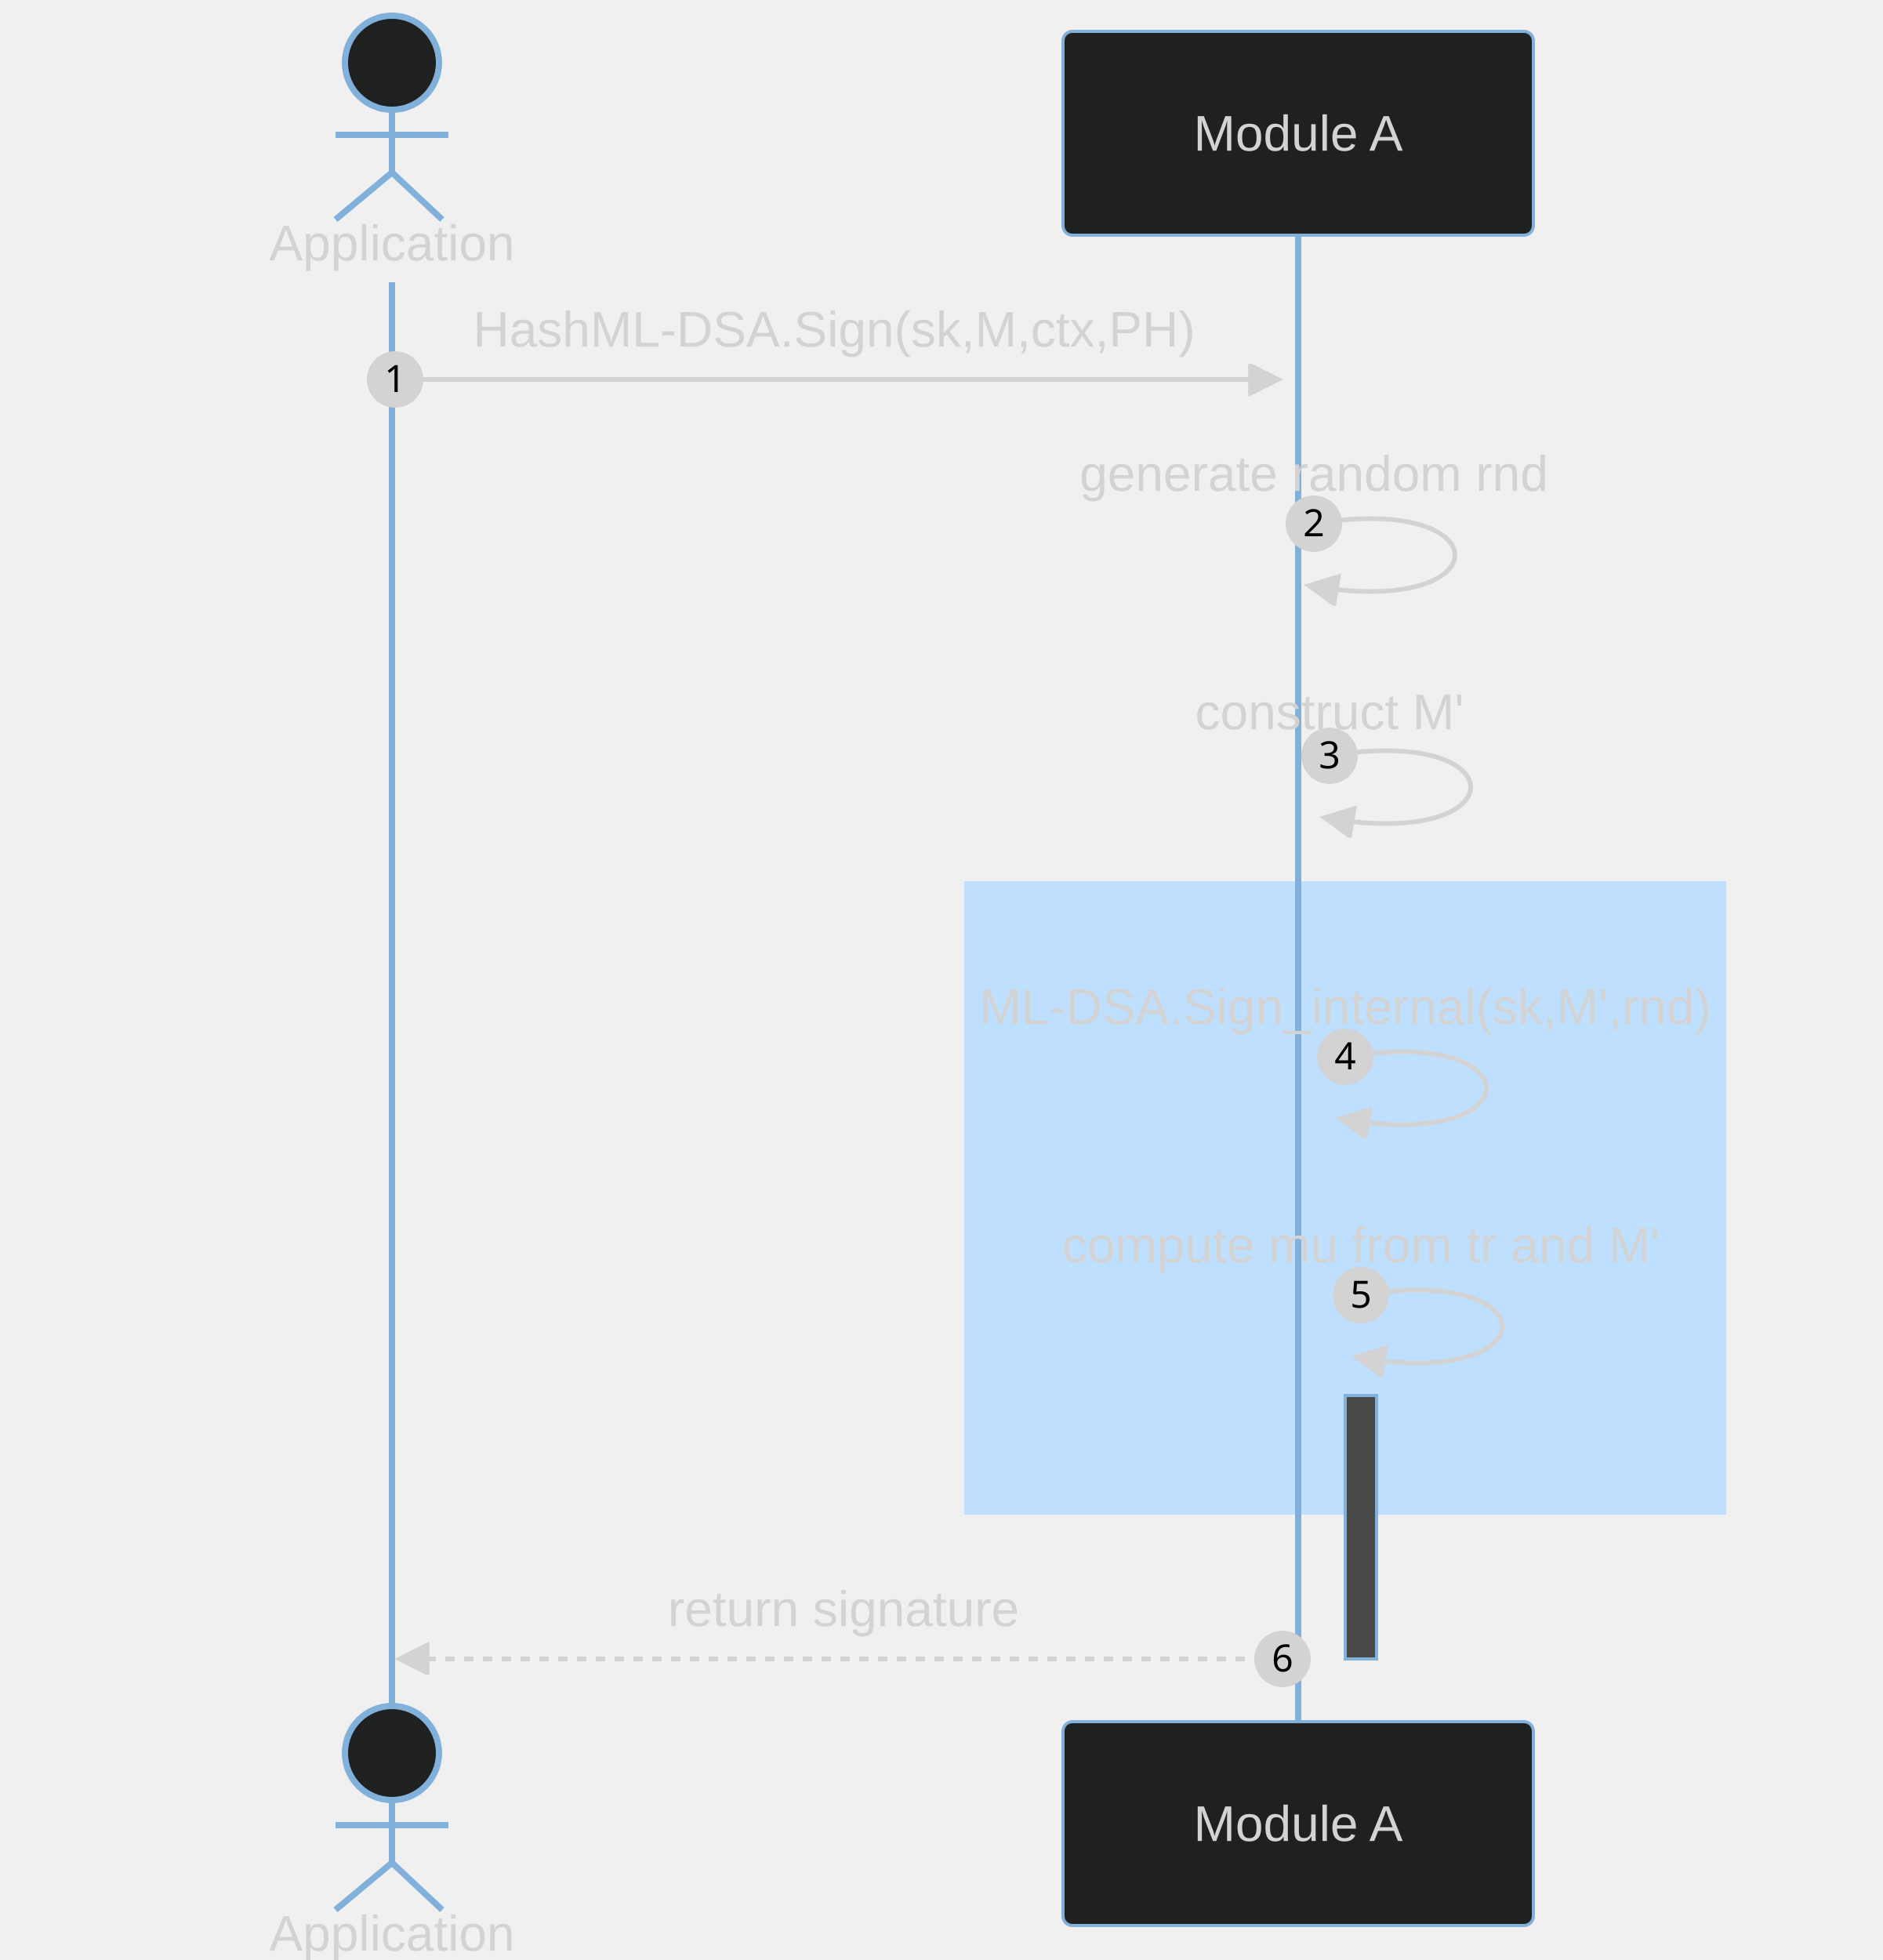
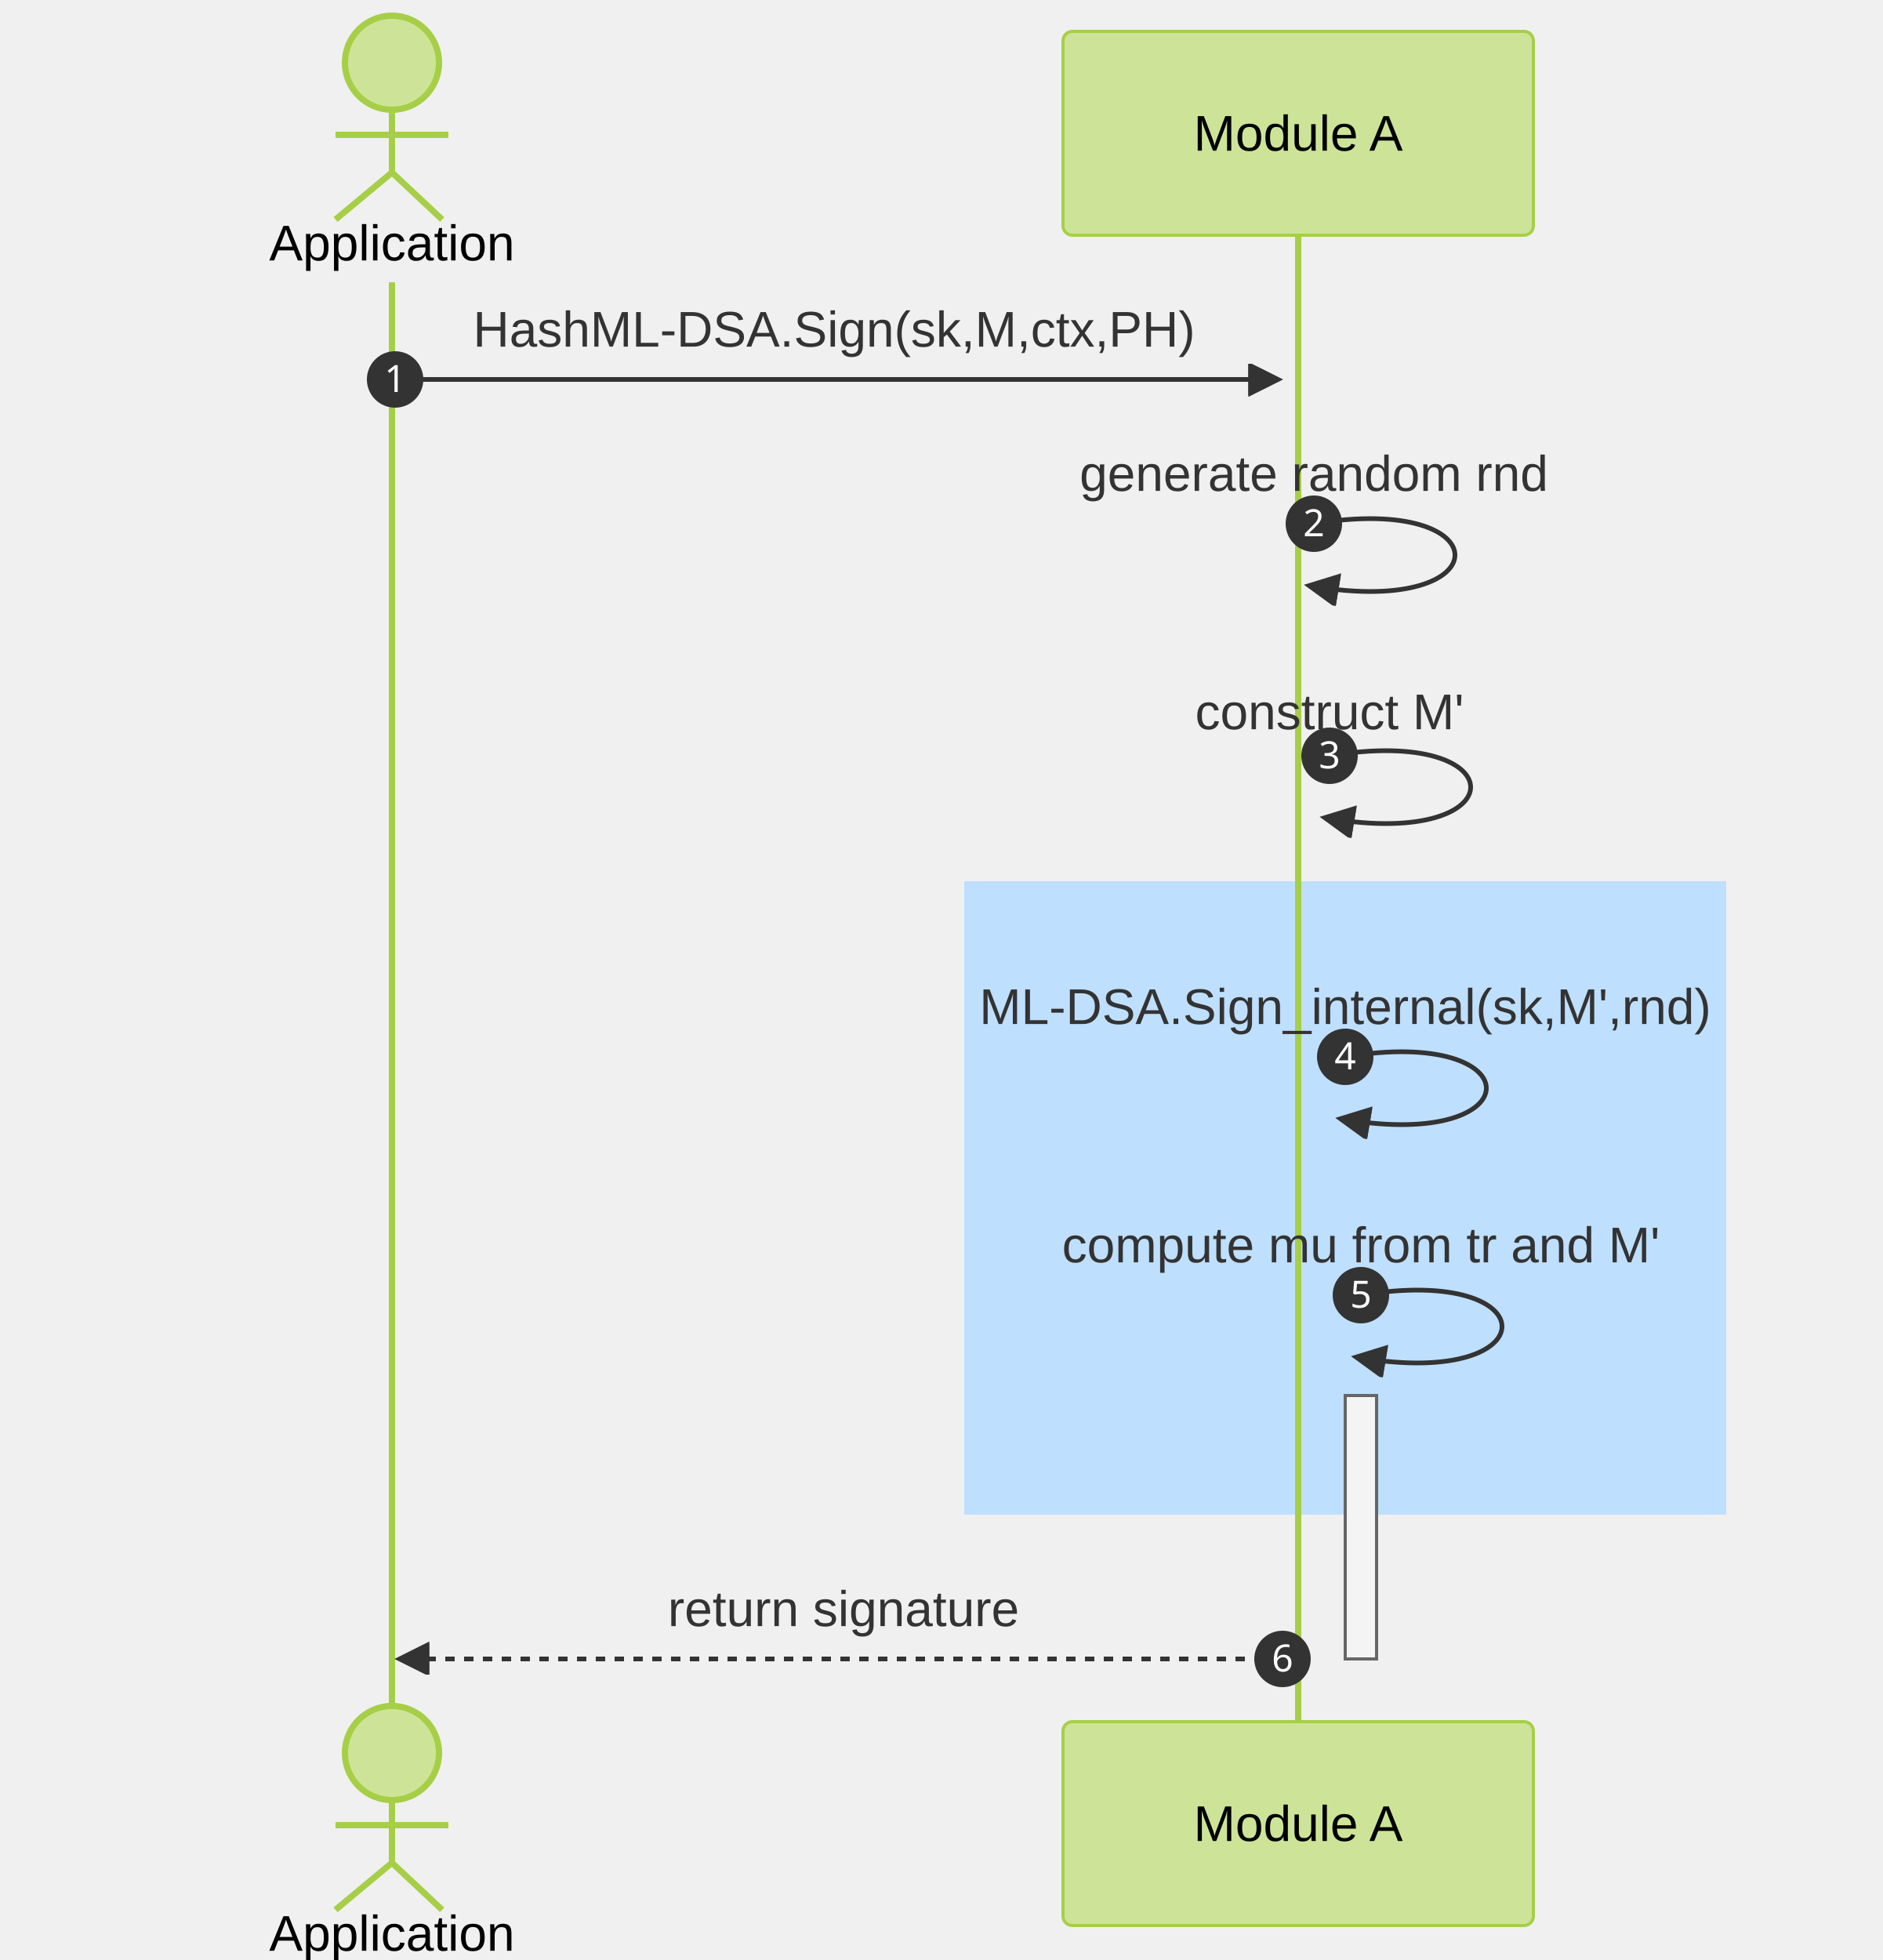
<svg xmlns="http://www.w3.org/2000/svg" aria-roledescription="sequence" role="graphics-document document" viewBox="-50 -10 600.5 625" style="max-width: 600.5px; background-color: transparent;" width="100%" id="my-svg">
  <rect class="rect" height="202" width="243" fill="rgb(191,223,255)" y="271" x="257.5" />
  <g>
    <rect class="actor actor-bottom" ry="3" rx="3" name="Module A" height="65" width="150" stroke="#666" fill="#eaeaea" y="539" x="289" />
    <text style="text-anchor: middle; font-size: 16px; font-weight: 400;" class="actor" alignment-baseline="central" dominant-baseline="central" y="571.5" x="364">
      <tspan dy="0" x="364">Module A</tspan>
    </text>
  </g>
  <g>
    <line stroke="#999" stroke-width="0.5px" class="200" y2="539" x2="364" y1="5" x1="364" id="actor1" />
    <g id="root-1">
      <rect class="actor actor-top" ry="3" rx="3" name="Module A" height="65" width="150" stroke="#666" fill="#eaeaea" y="0" x="289" />
      <text style="text-anchor: middle; font-size: 16px; font-weight: 400;" class="actor" alignment-baseline="central" dominant-baseline="central" y="32.5" x="364">
        <tspan dy="0" x="364">Module A</tspan>
      </text>
    </g>
  </g>
-   <style>#my-svg{font-family:"trebuchet ms",verdana,arial,sans-serif;font-size:16px;fill:#ccc;}#my-svg .error-icon{fill:#a44141;}#my-svg .error-text{fill:#ddd;stroke:#ddd;}#my-svg .edge-thickness-normal{stroke-width:2px;}#my-svg .edge-thickness-thick{stroke-width:3.5px;}#my-svg .edge-pattern-solid{stroke-dasharray:0;}#my-svg .edge-pattern-dashed{stroke-dasharray:3;}#my-svg .edge-pattern-dotted{stroke-dasharray:2;}#my-svg .marker{fill:lightgrey;stroke:lightgrey;}#my-svg .marker.cross{stroke:lightgrey;}#my-svg svg{font-family:"trebuchet ms",verdana,arial,sans-serif;font-size:16px;}#my-svg .actor{stroke:#81B1DB;fill:#1f2020;}#my-svg text.actor&gt;tspan{fill:lightgrey;stroke:none;}#my-svg .actor-line{stroke:lightgrey;}#my-svg .messageLine0{stroke-width:1.5;stroke-dasharray:none;stroke:lightgrey;}#my-svg .messageLine1{stroke-width:1.5;stroke-dasharray:2,2;stroke:lightgrey;}#my-svg #arrowhead path{fill:lightgrey;stroke:lightgrey;}#my-svg .sequenceNumber{fill:black;}#my-svg #sequencenumber{fill:lightgrey;}#my-svg #crosshead path{fill:lightgrey;stroke:lightgrey;}#my-svg .messageText{fill:lightgrey;stroke:none;}#my-svg .labelBox{stroke:#81B1DB;fill:#1f2020;}#my-svg .labelText,#my-svg .labelText&gt;tspan{fill:lightgrey;stroke:none;}#my-svg .loopText,#my-svg .loopText&gt;tspan{fill:lightgrey;stroke:none;}#my-svg .loopLine{stroke-width:2px;stroke-dasharray:2,2;stroke:#81B1DB;fill:#81B1DB;}#my-svg .note{stroke:hsl(180, 0%, 18.353%);fill:hsl(180, 1.587%, 28.353%);}#my-svg .noteText,#my-svg .noteText&gt;tspan{fill:rgb(183.848, 181.552, 181.552);stroke:none;}#my-svg .activation0{fill:hsl(180, 1.587%, 28.353%);stroke:#81B1DB;}#my-svg .activation1{fill:hsl(180, 1.587%, 28.353%);stroke:#81B1DB;}#my-svg .activation2{fill:hsl(180, 1.587%, 28.353%);stroke:#81B1DB;}#my-svg .actorPopupMenu{position:absolute;}#my-svg .actorPopupMenuPanel{position:absolute;fill:#1f2020;box-shadow:0px 8px 16px 0px rgba(0,0,0,0.2);filter:drop-shadow(3px 5px 2px rgb(0 0 0 / 0.4));}#my-svg .actor-man line{stroke:#81B1DB;fill:#1f2020;}#my-svg .actor-man circle,#my-svg line{stroke:#81B1DB;fill:#1f2020;stroke-width:2px;}#my-svg :root{--mermaid-font-family:"trebuchet ms",verdana,arial,sans-serif;}</style>
+   <style>#my-svg{font-family:"trebuchet ms",verdana,arial,sans-serif;font-size:16px;fill:#000000;}#my-svg .error-icon{fill:#552222;}#my-svg .error-text{fill:#552222;stroke:#552222;}#my-svg .edge-thickness-normal{stroke-width:2px;}#my-svg .edge-thickness-thick{stroke-width:3.5px;}#my-svg .edge-pattern-solid{stroke-dasharray:0;}#my-svg .edge-pattern-dashed{stroke-dasharray:3;}#my-svg .edge-pattern-dotted{stroke-dasharray:2;}#my-svg .marker{fill:#000000;stroke:#000000;}#my-svg .marker.cross{stroke:#000000;}#my-svg svg{font-family:"trebuchet ms",verdana,arial,sans-serif;font-size:16px;}#my-svg .actor{stroke:hsl(78.158, 58.462%, 54.51%);fill:#cde498;}#my-svg text.actor&gt;tspan{fill:black;stroke:none;}#my-svg .actor-line{stroke:grey;}#my-svg .messageLine0{stroke-width:1.5;stroke-dasharray:none;stroke:#333;}#my-svg .messageLine1{stroke-width:1.5;stroke-dasharray:2,2;stroke:#333;}#my-svg #arrowhead path{fill:#333;stroke:#333;}#my-svg .sequenceNumber{fill:white;}#my-svg #sequencenumber{fill:#333;}#my-svg #crosshead path{fill:#333;stroke:#333;}#my-svg .messageText{fill:#333;stroke:none;}#my-svg .labelBox{stroke:#326932;fill:#cde498;}#my-svg .labelText,#my-svg .labelText&gt;tspan{fill:black;stroke:none;}#my-svg .loopText,#my-svg .loopText&gt;tspan{fill:black;stroke:none;}#my-svg .loopLine{stroke-width:2px;stroke-dasharray:2,2;stroke:#326932;fill:#326932;}#my-svg .note{stroke:#6eaa49;fill:#fff5ad;}#my-svg .noteText,#my-svg .noteText&gt;tspan{fill:black;stroke:none;}#my-svg .activation0{fill:#f4f4f4;stroke:#666;}#my-svg .activation1{fill:#f4f4f4;stroke:#666;}#my-svg .activation2{fill:#f4f4f4;stroke:#666;}#my-svg .actorPopupMenu{position:absolute;}#my-svg .actorPopupMenuPanel{position:absolute;fill:#cde498;box-shadow:0px 8px 16px 0px rgba(0,0,0,0.2);filter:drop-shadow(3px 5px 2px rgb(0 0 0 / 0.4));}#my-svg .actor-man line{stroke:hsl(78.158, 58.462%, 54.51%);fill:#cde498;}#my-svg .actor-man circle,#my-svg line{stroke:hsl(78.158, 58.462%, 54.51%);fill:#cde498;stroke-width:2px;}#my-svg :root{--mermaid-font-family:"trebuchet ms",verdana,arial,sans-serif;}</style>
  <g />
  <defs>
    <symbol height="24" width="24" id="computer">
      <path d="M2 2v13h20v-13h-20zm18 11h-16v-9h16v9zm-10.228 6l.466-1h3.524l.467 1h-4.457zm14.228 3h-24l2-6h2.104l-1.33 4h18.45l-1.297-4h2.073l2 6zm-5-10h-14v-7h14v7z" transform="scale(.5)" />
    </symbol>
  </defs>
  <defs>
    <symbol clip-rule="evenodd" fill-rule="evenodd" id="database">
      <path d="M12.258.001l.256.004.255.005.253.008.251.01.249.012.247.015.246.016.242.019.241.02.239.023.236.024.233.027.231.028.229.031.225.032.223.034.22.036.217.038.214.04.211.041.208.043.205.045.201.046.198.048.194.05.191.051.187.053.183.054.18.056.175.057.172.059.168.06.163.061.16.063.155.064.15.066.074.033.073.033.071.034.07.034.069.035.068.035.067.035.066.035.064.036.064.036.062.036.06.036.06.037.058.037.058.037.055.038.055.038.053.038.052.038.051.039.05.039.048.039.047.039.045.04.044.04.043.04.041.04.04.041.039.041.037.041.036.041.034.041.033.042.032.042.03.042.029.042.027.042.026.043.024.043.023.043.021.043.02.043.018.044.017.043.015.044.013.044.012.044.011.045.009.044.007.045.006.045.004.045.002.045.001.045v17l-.001.045-.002.045-.004.045-.006.045-.007.045-.009.044-.011.045-.012.044-.013.044-.015.044-.017.043-.018.044-.02.043-.021.043-.023.043-.024.043-.026.043-.027.042-.029.042-.03.042-.032.042-.033.042-.034.041-.036.041-.037.041-.039.041-.04.041-.041.04-.043.04-.044.04-.045.04-.047.039-.048.039-.05.039-.051.039-.052.038-.053.038-.055.038-.055.038-.058.037-.058.037-.06.037-.06.036-.062.036-.064.036-.064.036-.066.035-.067.035-.068.035-.069.035-.07.034-.071.034-.073.033-.074.033-.15.066-.155.064-.16.063-.163.061-.168.06-.172.059-.175.057-.18.056-.183.054-.187.053-.191.051-.194.05-.198.048-.201.046-.205.045-.208.043-.211.041-.214.04-.217.038-.22.036-.223.034-.225.032-.229.031-.231.028-.233.027-.236.024-.239.023-.241.02-.242.019-.246.016-.247.015-.249.012-.251.01-.253.008-.255.005-.256.004-.258.001-.258-.001-.256-.004-.255-.005-.253-.008-.251-.01-.249-.012-.247-.015-.245-.016-.243-.019-.241-.02-.238-.023-.236-.024-.234-.027-.231-.028-.228-.031-.226-.032-.223-.034-.22-.036-.217-.038-.214-.04-.211-.041-.208-.043-.204-.045-.201-.046-.198-.048-.195-.05-.19-.051-.187-.053-.184-.054-.179-.056-.176-.057-.172-.059-.167-.06-.164-.061-.159-.063-.155-.064-.151-.066-.074-.033-.072-.033-.072-.034-.07-.034-.069-.035-.068-.035-.067-.035-.066-.035-.064-.036-.063-.036-.062-.036-.061-.036-.06-.037-.058-.037-.057-.037-.056-.038-.055-.038-.053-.038-.052-.038-.051-.039-.049-.039-.049-.039-.046-.039-.046-.04-.044-.04-.043-.04-.041-.04-.04-.041-.039-.041-.037-.041-.036-.041-.034-.041-.033-.042-.032-.042-.03-.042-.029-.042-.027-.042-.026-.043-.024-.043-.023-.043-.021-.043-.02-.043-.018-.044-.017-.043-.015-.044-.013-.044-.012-.044-.011-.045-.009-.044-.007-.045-.006-.045-.004-.045-.002-.045-.001-.045v-17l.001-.045.002-.045.004-.045.006-.045.007-.045.009-.044.011-.045.012-.044.013-.044.015-.044.017-.043.018-.044.02-.043.021-.043.023-.043.024-.043.026-.043.027-.042.029-.042.03-.042.032-.042.033-.042.034-.041.036-.041.037-.041.039-.041.04-.041.041-.04.043-.04.044-.04.046-.04.046-.039.049-.039.049-.039.051-.039.052-.038.053-.038.055-.038.056-.038.057-.037.058-.037.06-.037.061-.036.062-.036.063-.036.064-.036.066-.035.067-.035.068-.035.069-.035.07-.034.072-.034.072-.033.074-.033.151-.066.155-.064.159-.063.164-.061.167-.06.172-.059.176-.057.179-.056.184-.054.187-.053.19-.051.195-.05.198-.048.201-.046.204-.045.208-.043.211-.041.214-.04.217-.038.22-.036.223-.034.226-.032.228-.031.231-.028.234-.027.236-.024.238-.023.241-.02.243-.019.245-.016.247-.015.249-.012.251-.01.253-.008.255-.005.256-.004.258-.001.258.001zm-9.258 20.499v.01l.001.021.003.021.004.022.005.021.006.022.007.022.009.023.01.022.011.023.012.023.013.023.015.023.016.024.017.023.018.024.019.024.021.024.022.025.023.024.024.025.052.049.056.05.061.051.066.051.07.051.075.051.079.052.084.052.088.052.092.052.097.052.102.051.105.052.11.052.114.051.119.051.123.051.127.05.131.05.135.05.139.048.144.049.147.047.152.047.155.047.16.045.163.045.167.043.171.043.176.041.178.041.183.039.187.039.19.037.194.035.197.035.202.033.204.031.209.03.212.029.216.027.219.025.222.024.226.021.23.02.233.018.236.016.24.015.243.012.246.01.249.008.253.005.256.004.259.001.26-.001.257-.004.254-.005.25-.008.247-.011.244-.012.241-.014.237-.016.233-.018.231-.021.226-.021.224-.024.22-.026.216-.027.212-.028.21-.031.205-.031.202-.034.198-.034.194-.036.191-.037.187-.039.183-.04.179-.04.175-.042.172-.043.168-.044.163-.045.16-.046.155-.046.152-.047.148-.048.143-.049.139-.049.136-.05.131-.05.126-.05.123-.051.118-.052.114-.051.11-.052.106-.052.101-.052.096-.052.092-.052.088-.053.083-.051.079-.052.074-.052.07-.051.065-.051.06-.051.056-.05.051-.05.023-.024.023-.025.021-.024.02-.024.019-.024.018-.024.017-.024.015-.023.014-.024.013-.023.012-.023.01-.023.01-.022.008-.022.006-.022.006-.022.004-.022.004-.021.001-.021.001-.021v-4.127l-.077.055-.08.053-.083.054-.085.053-.087.052-.09.052-.093.051-.095.05-.097.05-.1.049-.102.049-.105.048-.106.047-.109.047-.111.046-.114.045-.115.045-.118.044-.12.043-.122.042-.124.042-.126.041-.128.04-.13.04-.132.038-.134.038-.135.037-.138.037-.139.035-.142.035-.143.034-.144.033-.147.032-.148.031-.15.03-.151.03-.153.029-.154.027-.156.027-.158.026-.159.025-.161.024-.162.023-.163.022-.165.021-.166.02-.167.019-.169.018-.169.017-.171.016-.173.015-.173.014-.175.013-.175.012-.177.011-.178.01-.179.008-.179.008-.181.006-.182.005-.182.004-.184.003-.184.002h-.37l-.184-.002-.184-.003-.182-.004-.182-.005-.181-.006-.179-.008-.179-.008-.178-.01-.176-.011-.176-.012-.175-.013-.173-.014-.172-.015-.171-.016-.17-.017-.169-.018-.167-.019-.166-.02-.165-.021-.163-.022-.162-.023-.161-.024-.159-.025-.157-.026-.156-.027-.155-.027-.153-.029-.151-.03-.15-.03-.148-.031-.146-.032-.145-.033-.143-.034-.141-.035-.14-.035-.137-.037-.136-.037-.134-.038-.132-.038-.13-.04-.128-.04-.126-.041-.124-.042-.122-.042-.12-.044-.117-.043-.116-.045-.113-.045-.112-.046-.109-.047-.106-.047-.105-.048-.102-.049-.1-.049-.097-.05-.095-.05-.093-.052-.09-.051-.087-.052-.085-.053-.083-.054-.08-.054-.077-.054v4.127zm0-5.654v.011l.001.021.003.021.004.021.005.022.006.022.007.022.009.022.01.022.011.023.012.023.013.023.015.024.016.023.017.024.018.024.019.024.021.024.022.024.023.025.024.024.052.05.056.05.061.05.066.051.07.051.075.052.079.051.084.052.088.052.092.052.097.052.102.052.105.052.11.051.114.051.119.052.123.05.127.051.131.05.135.049.139.049.144.048.147.048.152.047.155.046.16.045.163.045.167.044.171.042.176.042.178.04.183.04.187.038.19.037.194.036.197.034.202.033.204.032.209.03.212.028.216.027.219.025.222.024.226.022.23.02.233.018.236.016.24.014.243.012.246.01.249.008.253.006.256.003.259.001.26-.001.257-.003.254-.006.25-.008.247-.01.244-.012.241-.015.237-.016.233-.018.231-.02.226-.022.224-.024.22-.025.216-.027.212-.029.21-.03.205-.032.202-.033.198-.035.194-.036.191-.037.187-.039.183-.039.179-.041.175-.042.172-.043.168-.044.163-.045.16-.045.155-.047.152-.047.148-.048.143-.048.139-.05.136-.049.131-.05.126-.051.123-.051.118-.051.114-.052.11-.052.106-.052.101-.052.096-.052.092-.052.088-.052.083-.052.079-.052.074-.051.07-.052.065-.051.06-.05.056-.051.051-.049.023-.025.023-.024.021-.025.02-.024.019-.024.018-.024.017-.024.015-.023.014-.023.013-.024.012-.022.01-.023.01-.023.008-.022.006-.022.006-.022.004-.021.004-.022.001-.021.001-.021v-4.139l-.077.054-.08.054-.083.054-.085.052-.087.053-.09.051-.093.051-.095.051-.097.05-.1.049-.102.049-.105.048-.106.047-.109.047-.111.046-.114.045-.115.044-.118.044-.12.044-.122.042-.124.042-.126.041-.128.04-.13.039-.132.039-.134.038-.135.037-.138.036-.139.036-.142.035-.143.033-.144.033-.147.033-.148.031-.15.03-.151.03-.153.028-.154.028-.156.027-.158.026-.159.025-.161.024-.162.023-.163.022-.165.021-.166.02-.167.019-.169.018-.169.017-.171.016-.173.015-.173.014-.175.013-.175.012-.177.011-.178.009-.179.009-.179.007-.181.007-.182.005-.182.004-.184.003-.184.002h-.37l-.184-.002-.184-.003-.182-.004-.182-.005-.181-.007-.179-.007-.179-.009-.178-.009-.176-.011-.176-.012-.175-.013-.173-.014-.172-.015-.171-.016-.17-.017-.169-.018-.167-.019-.166-.02-.165-.021-.163-.022-.162-.023-.161-.024-.159-.025-.157-.026-.156-.027-.155-.028-.153-.028-.151-.03-.15-.03-.148-.031-.146-.033-.145-.033-.143-.033-.141-.035-.14-.036-.137-.036-.136-.037-.134-.038-.132-.039-.13-.039-.128-.04-.126-.041-.124-.042-.122-.043-.12-.043-.117-.044-.116-.044-.113-.046-.112-.046-.109-.046-.106-.047-.105-.048-.102-.049-.1-.049-.097-.05-.095-.051-.093-.051-.09-.051-.087-.053-.085-.052-.083-.054-.08-.054-.077-.054v4.139zm0-5.666v.011l.001.02.003.022.004.021.005.022.006.021.007.022.009.023.01.022.011.023.012.023.013.023.015.023.016.024.017.024.018.023.019.024.021.025.022.024.023.024.024.025.052.05.056.05.061.05.066.051.07.051.075.052.079.051.084.052.088.052.092.052.097.052.102.052.105.051.11.052.114.051.119.051.123.051.127.05.131.05.135.05.139.049.144.048.147.048.152.047.155.046.16.045.163.045.167.043.171.043.176.042.178.04.183.04.187.038.19.037.194.036.197.034.202.033.204.032.209.03.212.028.216.027.219.025.222.024.226.021.23.02.233.018.236.017.24.014.243.012.246.01.249.008.253.006.256.003.259.001.26-.001.257-.003.254-.006.25-.008.247-.01.244-.013.241-.014.237-.016.233-.018.231-.02.226-.022.224-.024.22-.025.216-.027.212-.029.21-.03.205-.032.202-.033.198-.035.194-.036.191-.037.187-.039.183-.039.179-.041.175-.042.172-.043.168-.044.163-.045.16-.045.155-.047.152-.047.148-.048.143-.049.139-.049.136-.049.131-.051.126-.05.123-.051.118-.052.114-.051.11-.052.106-.052.101-.052.096-.052.092-.052.088-.052.083-.052.079-.052.074-.052.07-.051.065-.051.06-.051.056-.05.051-.049.023-.025.023-.025.021-.024.02-.024.019-.024.018-.024.017-.024.015-.023.014-.024.013-.023.012-.023.01-.022.01-.023.008-.022.006-.022.006-.022.004-.022.004-.021.001-.021.001-.021v-4.153l-.077.054-.08.054-.083.053-.085.053-.087.053-.09.051-.093.051-.095.051-.097.05-.1.049-.102.048-.105.048-.106.048-.109.046-.111.046-.114.046-.115.044-.118.044-.12.043-.122.043-.124.042-.126.041-.128.04-.13.039-.132.039-.134.038-.135.037-.138.036-.139.036-.142.034-.143.034-.144.033-.147.032-.148.032-.15.03-.151.03-.153.028-.154.028-.156.027-.158.026-.159.024-.161.024-.162.023-.163.023-.165.021-.166.02-.167.019-.169.018-.169.017-.171.016-.173.015-.173.014-.175.013-.175.012-.177.01-.178.01-.179.009-.179.007-.181.006-.182.006-.182.004-.184.003-.184.001-.185.001-.185-.001-.184-.001-.184-.003-.182-.004-.182-.006-.181-.006-.179-.007-.179-.009-.178-.01-.176-.01-.176-.012-.175-.013-.173-.014-.172-.015-.171-.016-.17-.017-.169-.018-.167-.019-.166-.02-.165-.021-.163-.023-.162-.023-.161-.024-.159-.024-.157-.026-.156-.027-.155-.028-.153-.028-.151-.03-.15-.03-.148-.032-.146-.032-.145-.033-.143-.034-.141-.034-.14-.036-.137-.036-.136-.037-.134-.038-.132-.039-.13-.039-.128-.041-.126-.041-.124-.041-.122-.043-.12-.043-.117-.044-.116-.044-.113-.046-.112-.046-.109-.046-.106-.048-.105-.048-.102-.048-.1-.05-.097-.049-.095-.051-.093-.051-.09-.052-.087-.052-.085-.053-.083-.053-.08-.054-.077-.054v4.153zm8.74-8.179l-.257.004-.254.005-.25.008-.247.011-.244.012-.241.014-.237.016-.233.018-.231.021-.226.022-.224.023-.22.026-.216.027-.212.028-.21.031-.205.032-.202.033-.198.034-.194.036-.191.038-.187.038-.183.04-.179.041-.175.042-.172.043-.168.043-.163.045-.16.046-.155.046-.152.048-.148.048-.143.048-.139.049-.136.05-.131.05-.126.051-.123.051-.118.051-.114.052-.11.052-.106.052-.101.052-.096.052-.092.052-.088.052-.083.052-.079.052-.074.051-.07.052-.065.051-.06.05-.056.05-.051.05-.023.025-.023.024-.021.024-.02.025-.019.024-.018.024-.017.023-.015.024-.014.023-.013.023-.012.023-.01.023-.01.022-.008.022-.006.023-.006.021-.004.022-.004.021-.001.021-.001.021.001.021.001.021.004.021.004.022.006.021.006.023.008.022.01.022.01.023.012.023.013.023.014.023.015.024.017.023.018.024.019.024.02.025.021.024.023.024.023.025.051.05.056.05.06.05.065.051.07.052.074.051.079.052.083.052.088.052.092.052.096.052.101.052.106.052.11.052.114.052.118.051.123.051.126.051.131.05.136.05.139.049.143.048.148.048.152.048.155.046.16.046.163.045.168.043.172.043.175.042.179.041.183.04.187.038.191.038.194.036.198.034.202.033.205.032.21.031.212.028.216.027.22.026.224.023.226.022.231.021.233.018.237.016.241.014.244.012.247.011.25.008.254.005.257.004.26.001.26-.001.257-.004.254-.005.25-.008.247-.011.244-.012.241-.014.237-.016.233-.018.231-.021.226-.022.224-.023.22-.026.216-.027.212-.028.21-.031.205-.032.202-.033.198-.034.194-.036.191-.038.187-.038.183-.04.179-.041.175-.042.172-.043.168-.043.163-.045.16-.046.155-.046.152-.048.148-.048.143-.048.139-.049.136-.05.131-.05.126-.051.123-.051.118-.051.114-.052.11-.052.106-.052.101-.052.096-.052.092-.052.088-.052.083-.052.079-.052.074-.051.07-.052.065-.051.06-.05.056-.05.051-.05.023-.025.023-.024.021-.024.02-.025.019-.024.018-.024.017-.023.015-.024.014-.023.013-.023.012-.023.01-.023.01-.022.008-.022.006-.023.006-.021.004-.022.004-.021.001-.021.001-.021-.001-.021-.001-.021-.004-.021-.004-.022-.006-.021-.006-.023-.008-.022-.01-.022-.01-.023-.012-.023-.013-.023-.014-.023-.015-.024-.017-.023-.018-.024-.019-.024-.02-.025-.021-.024-.023-.024-.023-.025-.051-.05-.056-.05-.06-.05-.065-.051-.07-.052-.074-.051-.079-.052-.083-.052-.088-.052-.092-.052-.096-.052-.101-.052-.106-.052-.11-.052-.114-.052-.118-.051-.123-.051-.126-.051-.131-.05-.136-.05-.139-.049-.143-.048-.148-.048-.152-.048-.155-.046-.16-.046-.163-.045-.168-.043-.172-.043-.175-.042-.179-.041-.183-.04-.187-.038-.191-.038-.194-.036-.198-.034-.202-.033-.205-.032-.21-.031-.212-.028-.216-.027-.22-.026-.224-.023-.226-.022-.231-.021-.233-.018-.237-.016-.241-.014-.244-.012-.247-.011-.25-.008-.254-.005-.257-.004-.26-.001-.26.001z" transform="scale(.5)" />
    </symbol>
  </defs>
  <defs>
    <symbol height="24" width="24" id="clock">
      <path d="M12 2c5.514 0 10 4.486 10 10s-4.486 10-10 10-10-4.486-10-10 4.486-10 10-10zm0-2c-6.627 0-12 5.373-12 12s5.373 12 12 12 12-5.373 12-12-5.373-12-12-12zm5.848 12.459c.202.038.202.333.001.372-1.907.361-6.045 1.111-6.547 1.111-.719 0-1.301-.582-1.301-1.301 0-.512.77-5.447 1.125-7.445.034-.192.312-.181.343.014l.985 6.238 5.394 1.011z" transform="scale(.5)" />
    </symbol>
  </defs>
  <defs>
    <marker orient="auto" markerHeight="12" markerWidth="12" markerUnits="userSpaceOnUse" refY="5" refX="7.9" id="arrowhead">
      <path d="M 0 0 L 10 5 L 0 10 z" />
    </marker>
  </defs>
  <defs>
    <marker refY="4.5" refX="4" orient="auto" markerHeight="8" markerWidth="15" id="crosshead">
      <path style="stroke-dasharray: 0, 0;" d="M 1,2 L 6,7 M 6,2 L 1,7" stroke-width="1pt" stroke="#000000" fill="none" />
    </marker>
  </defs>
  <defs>
    <marker orient="auto" markerHeight="28" markerWidth="20" refY="7" refX="15.5" id="filled-head">
      <path d="M 18,7 L9,13 L14,7 L9,1 Z" />
    </marker>
  </defs>
  <defs>
    <marker orient="auto" markerHeight="40" markerWidth="60" refY="15" refX="15" id="sequencenumber">
      <circle r="6" cy="15" cx="15" />
    </marker>
  </defs>
  <g />
  <g />
  <g />
  <g />
  <g>
    <rect class="activation1" ry="0" rx="0" height="84" width="10" stroke="#666" fill="#EDF2AE" y="435" x="379" />
  </g>
  <line stroke="#999" stroke-width="0.5px" class="200" y2="539" x2="75" y1="80" x1="75" id="actor0" />
  <g name="Application" class="actor-man actor-top">
    <line y2="45" x2="75" y1="25" x1="75" id="actor-man-torso0" />
    <line y2="33" x2="93" y1="33" x1="57" id="actor-man-arms0" />
    <line y2="45" x2="75" y1="60" x1="57" />
    <line y2="60" x2="91" y1="45" x1="75" />
    <circle height="65" width="150" r="15" cy="10" cx="75" />
    <text style="text-anchor: middle; font-size: 16px; font-weight: 400;" class="actor" alignment-baseline="central" dominant-baseline="central" y="67.5" x="75">
      <tspan dy="0" x="75">Application</tspan>
    </text>
  </g>
  <text style="font-size: 16px; font-weight: 400;" dy="1em" class="messageText" alignment-baseline="middle" dominant-baseline="middle" text-anchor="middle" y="80" x="216">HashML-DSA.Sign(sk,M,ctx,PH)</text>
  <line style="fill: none;" marker-start="url(#sequencenumber)" marker-end="url(#arrowhead)" stroke="none" stroke-width="2" class="messageLine0" y2="111" x2="356" y1="111" x1="76" />
  <text class="sequenceNumber" text-anchor="middle" font-size="12px" font-family="sans-serif" y="115" x="76">1</text>
  <text style="font-size: 16px; font-weight: 400;" dy="1em" class="messageText" alignment-baseline="middle" dominant-baseline="middle" text-anchor="middle" y="126" x="369">generate random rnd</text>
  <path style="fill: none;" marker-start="url(#sequencenumber)" marker-end="url(#arrowhead)" stroke="none" stroke-width="2" class="messageLine0" d="M 369,157 C 429,147 429,187 369,177" />
  <text class="sequenceNumber" text-anchor="middle" font-size="12px" font-family="sans-serif" y="161" x="369">2</text>
  <text style="font-size: 16px; font-weight: 400;" dy="1em" class="messageText" alignment-baseline="middle" dominant-baseline="middle" text-anchor="middle" y="202" x="374">construct M'</text>
  <path style="fill: none;" marker-start="url(#sequencenumber)" marker-end="url(#arrowhead)" stroke="none" stroke-width="2" class="messageLine0" d="M 374,231 C 434,221 434,261 374,251" />
  <text class="sequenceNumber" text-anchor="middle" font-size="12px" font-family="sans-serif" y="235" x="374">3</text>
  <text style="font-size: 16px; font-weight: 400;" dy="1em" class="messageText" alignment-baseline="middle" dominant-baseline="middle" text-anchor="middle" y="296" x="379">ML-DSA.Sign_internal(sk,M',rnd)</text>
  <path style="fill: none;" marker-start="url(#sequencenumber)" marker-end="url(#arrowhead)" stroke="none" stroke-width="2" class="messageLine0" d="M 379,327 C 439,317 439,357 379,347" />
  <text class="sequenceNumber" text-anchor="middle" font-size="12px" font-family="sans-serif" y="331" x="379">4</text>
  <text style="font-size: 16px; font-weight: 400;" dy="1em" class="messageText" alignment-baseline="middle" dominant-baseline="middle" text-anchor="middle" y="372" x="384">compute mu from tr and M'</text>
  <path style="fill: none;" marker-start="url(#sequencenumber)" marker-end="url(#arrowhead)" stroke="none" stroke-width="2" class="messageLine0" d="M 384,403 C 444,393 444,433 384,423" />
  <text class="sequenceNumber" text-anchor="middle" font-size="12px" font-family="sans-serif" y="407" x="384">5</text>
  <text style="font-size: 16px; font-weight: 400;" dy="1em" class="messageText" alignment-baseline="middle" dominant-baseline="middle" text-anchor="middle" y="488" x="219">return signature</text>
  <line style="stroke-dasharray: 3, 3; fill: none;" marker-start="url(#sequencenumber)" marker-end="url(#arrowhead)" stroke="none" stroke-width="2" class="messageLine1" y2="519" x2="79" y1="519" x1="359" />
  <text class="sequenceNumber" text-anchor="middle" font-size="12px" font-family="sans-serif" y="523" x="359">6</text>
  <g name="Application" class="actor-man actor-bottom">
    <line y2="584" x2="75" y1="564" x1="75" id="actor-man-torso1" />
    <line y2="572" x2="93" y1="572" x1="57" id="actor-man-arms1" />
    <line y2="584" x2="75" y1="599" x1="57" />
    <line y2="599" x2="91" y1="584" x1="75" />
    <circle height="65" width="150" r="15" cy="549" cx="75" />
    <text style="text-anchor: middle; font-size: 16px; font-weight: 400;" class="actor" alignment-baseline="central" dominant-baseline="central" y="606.5" x="75">
      <tspan dy="0" x="75">Application</tspan>
    </text>
  </g>
</svg>
